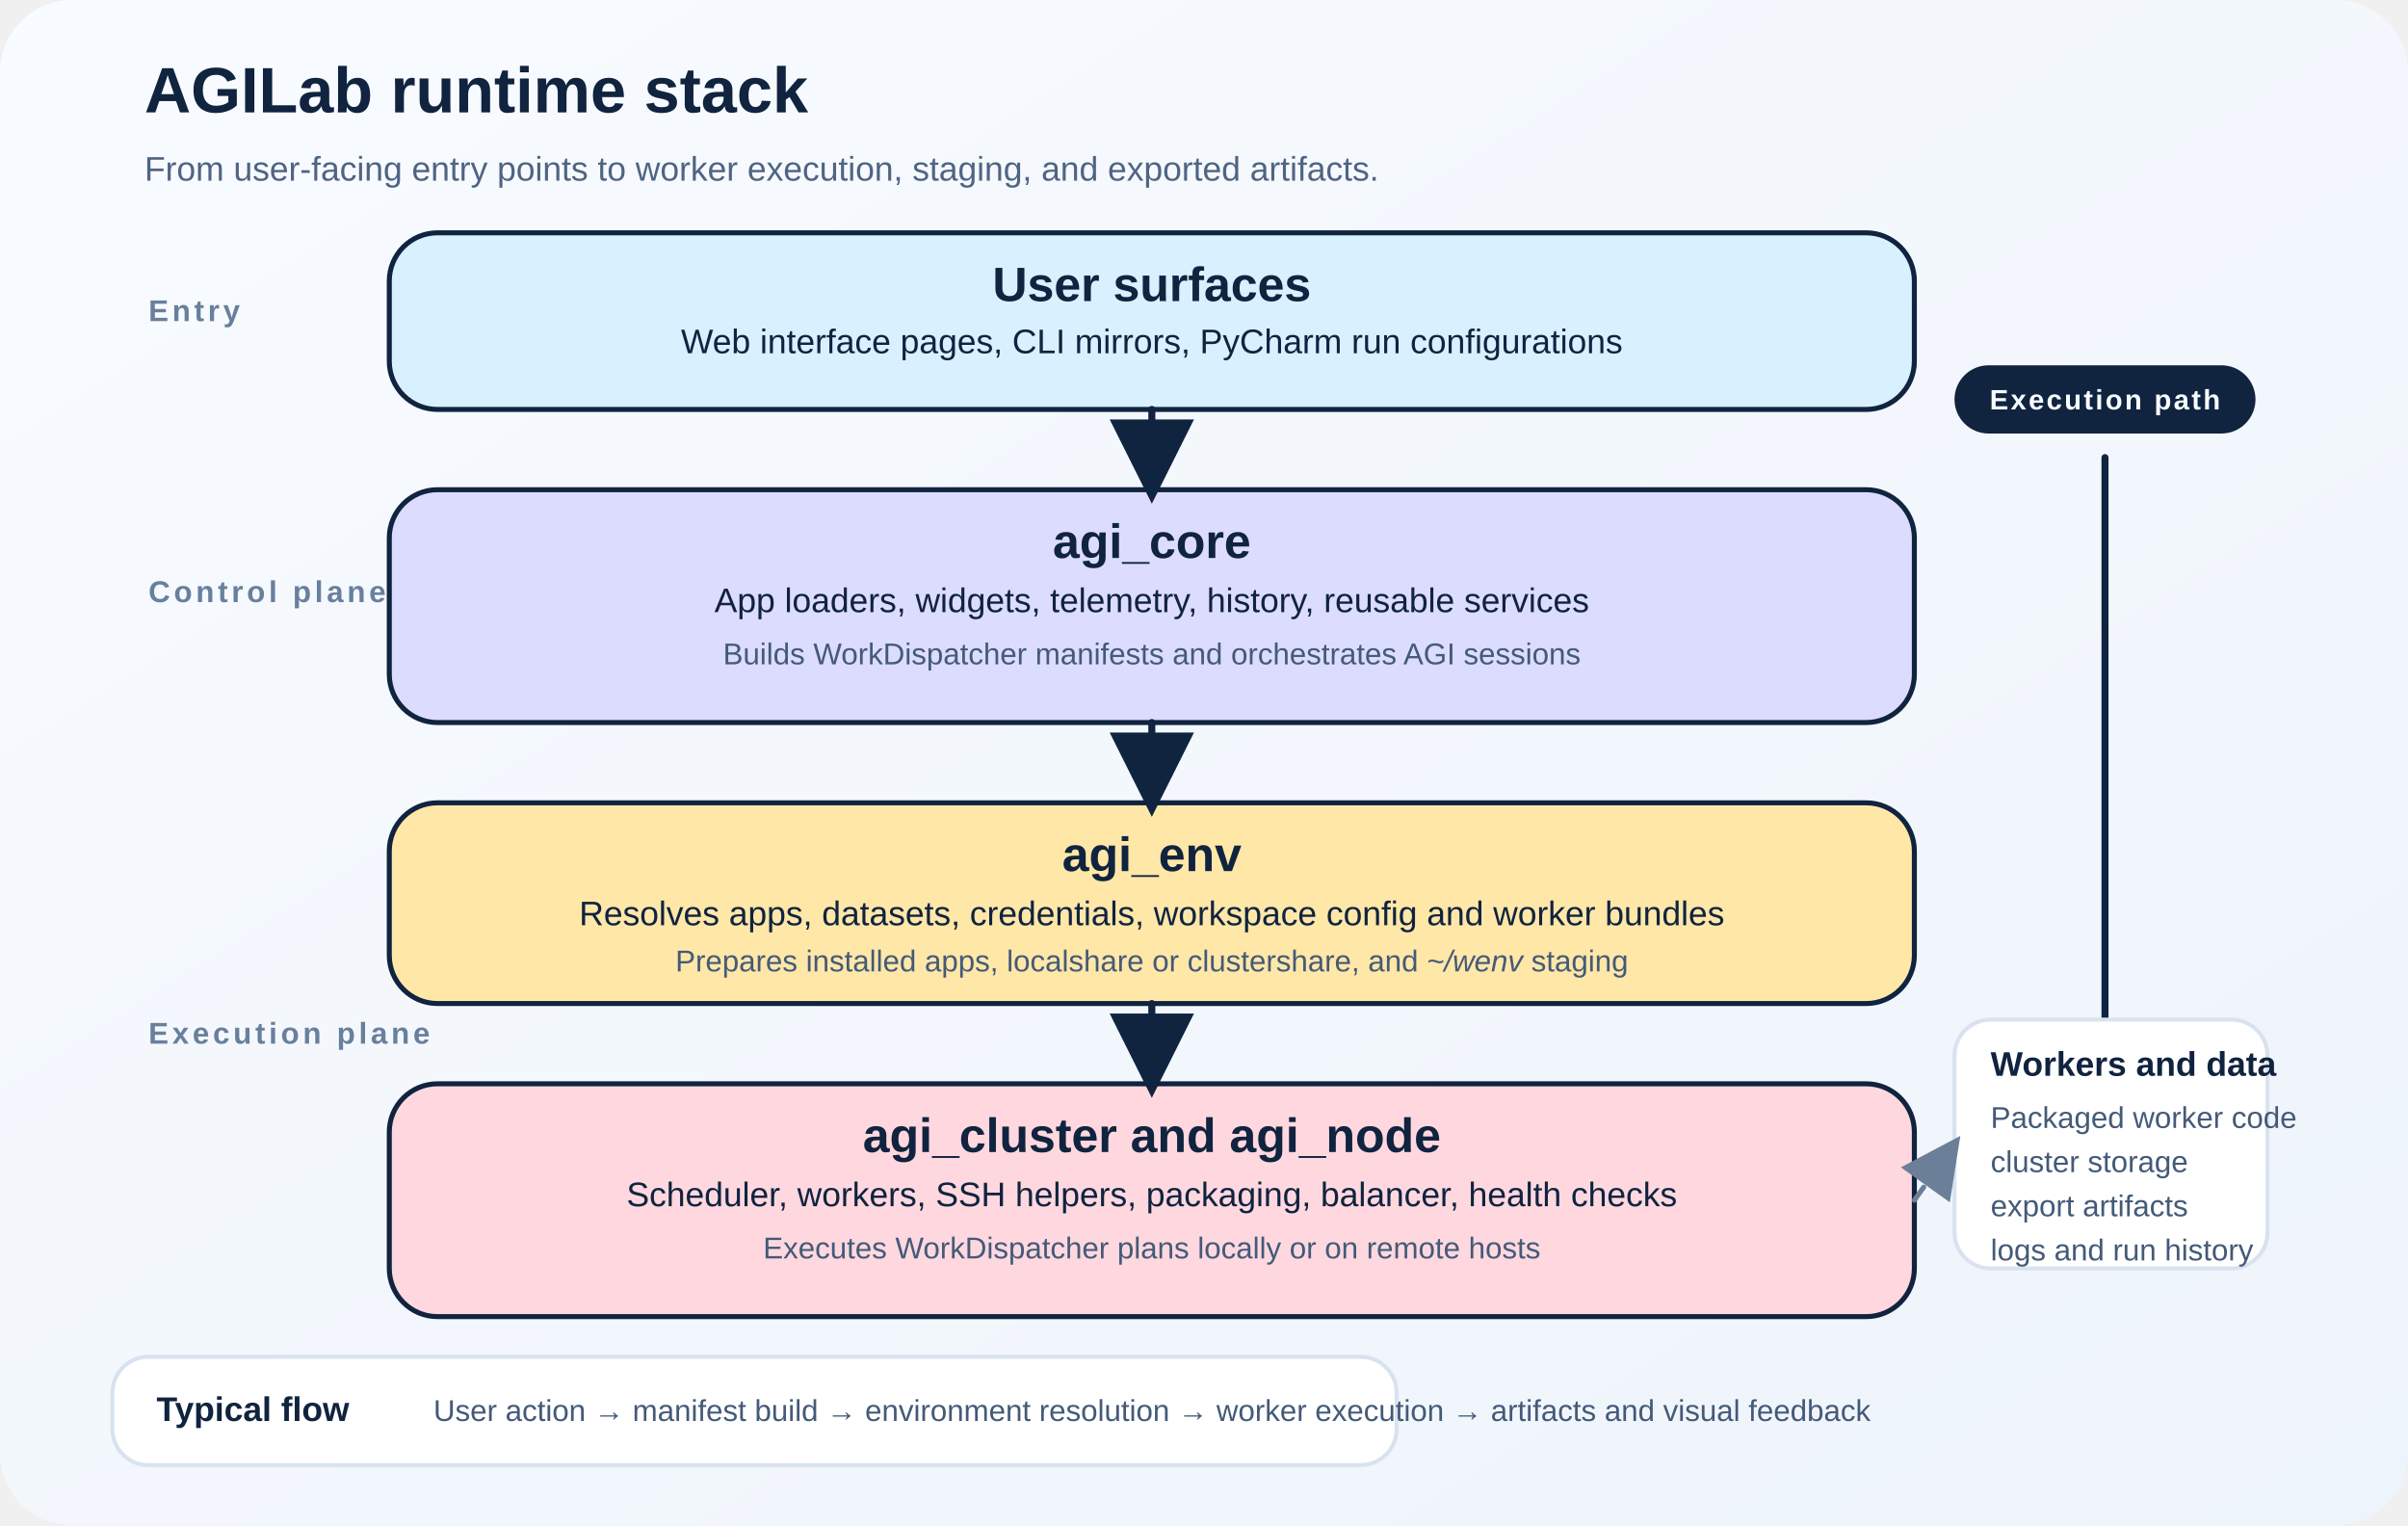
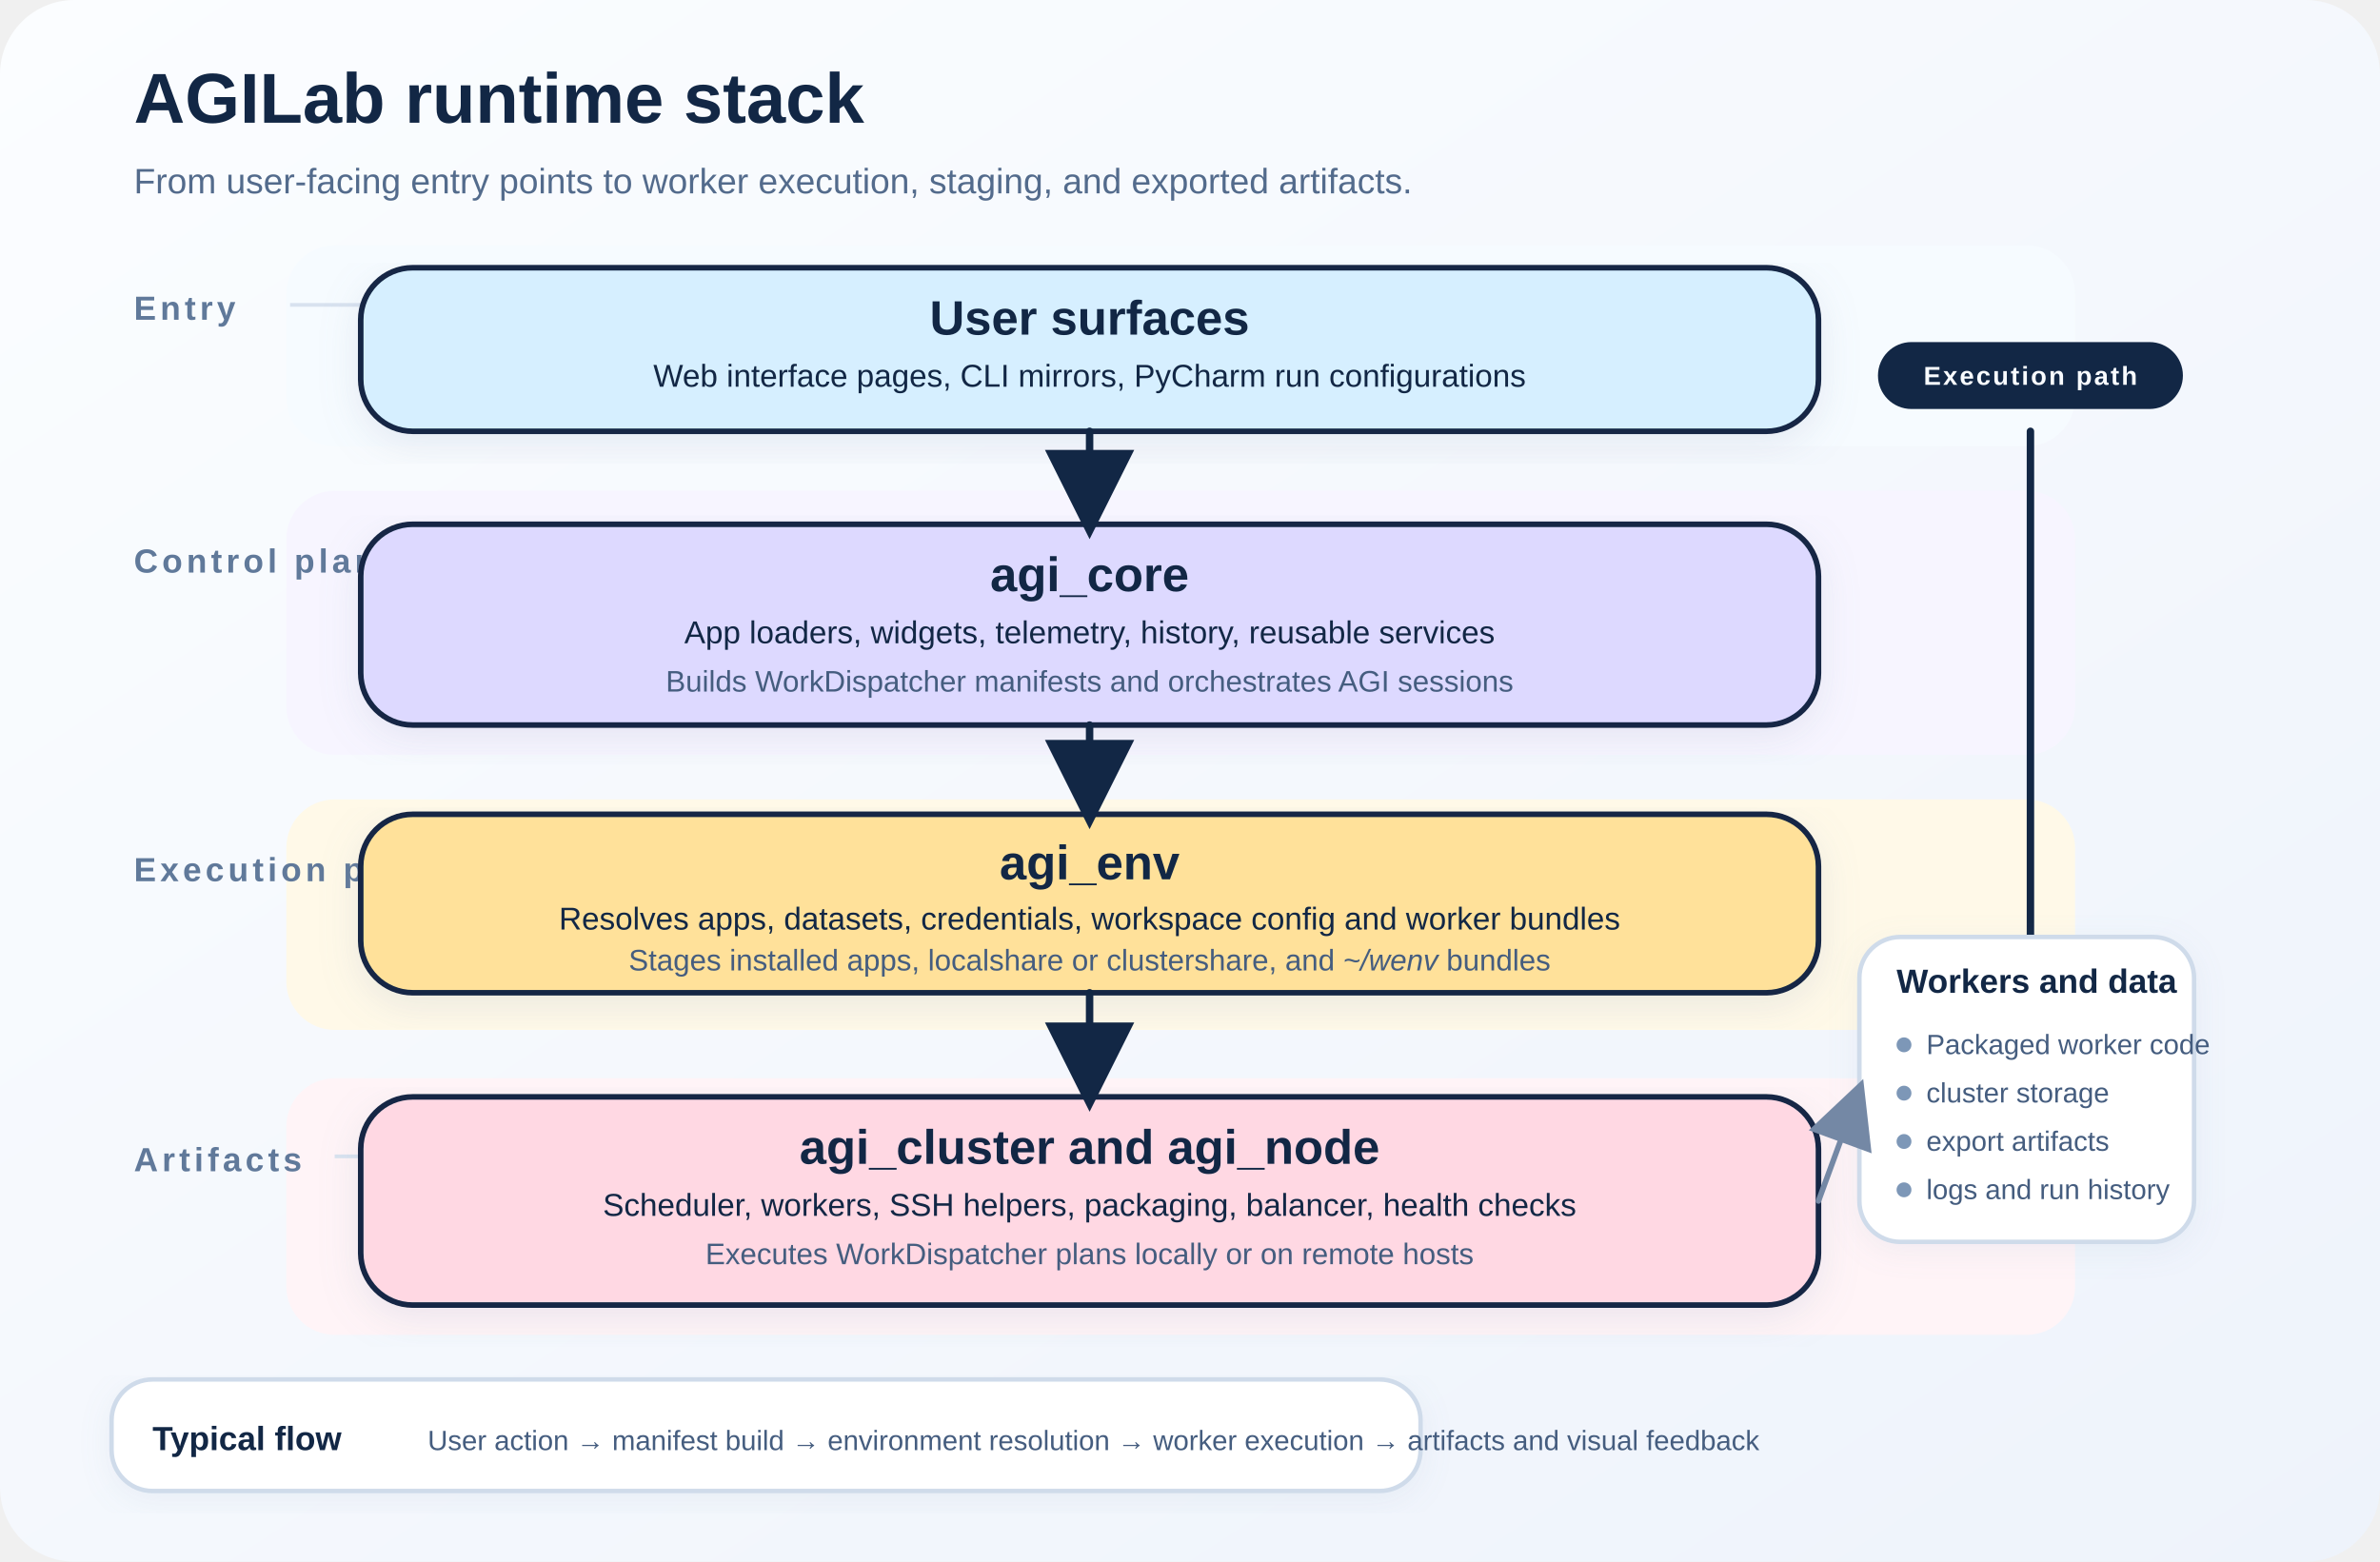
- <svg xmlns="http://www.w3.org/2000/svg" width="1200" height="760" viewBox="0 0 1200 760" role="img" aria-labelledby="title desc">
+ <svg xmlns="http://www.w3.org/2000/svg" width="1280" height="840" viewBox="0 0 1280 840" role="img" aria-labelledby="title desc">
  <defs>
    <style>
      text {
        font-family: "Aptos", "Segoe UI", "Helvetica Neue", Arial, sans-serif;
-         fill: #10233f;
+         fill: #122745;
      }
      .title {
-         font-size: 32px;
+         font-size: 38px;
        font-weight: 700;
      }
      .subtitle {
-         font-size: 17px;
-         fill: #4f6483;
+         font-size: 19px;
+         fill: #536b8c;
      }
      .lane-label {
-         font-size: 15px;
+         font-size: 18px;
        font-weight: 700;
        letter-spacing: 0.12em;
        text-transform: uppercase;
-         fill: #68809d;
+         fill: #60799a;
+       }
+       .lane-rule {
+         stroke: #d8e2ef;
+         stroke-width: 2;
      }
      .box {
-         stroke: #10233f;
-         stroke-width: 2.5;
-         rx: 24;
-         ry: 24;
+         stroke: #122745;
+         stroke-width: 3;
+         rx: 28;
+         ry: 28;
+         filter: url(#shadow);
      }
      .box-title {
-         font-size: 24px;
+         font-size: 26px;
        font-weight: 700;
      }
      .box-body {
        font-size: 17px;
      }
      .box-note {
-         font-size: 15px;
-         fill: #445a78;
+         font-size: 16px;
+         fill: #455d7f;
      }
      .callout {
-         stroke: #d9e2ef;
-         stroke-width: 2;
-         rx: 18;
-         ry: 18;
+         stroke: #cfdbea;
+         stroke-width: 2.4;
+         rx: 22;
+         ry: 22;
+         filter: url(#shadow-soft);
      }
      .callout-title {
-         font-size: 17px;
+         font-size: 18px;
        font-weight: 700;
      }
      .callout-body {
        font-size: 15px;
-         fill: #445a78;
+         fill: #455d7f;
      }
      .arrow {
-         stroke: #10233f;
-         stroke-width: 3.5;
+         stroke: #122745;
+         stroke-width: 4;
        stroke-linecap: round;
      }
      .arrow-soft {
-         stroke: #6b7f99;
-         stroke-width: 2.5;
+         stroke: #7488a5;
+         stroke-width: 3;
        stroke-linecap: round;
-         stroke-dasharray: 8 8;
      }
      .badge {
-         fill: #10233f;
+         fill: #122745;
      }
      .badge-text {
        font-size: 14px;
        font-weight: 700;
        fill: #f8fbff;
        letter-spacing: 0.08em;
        text-transform: uppercase;
      }
+       .bullet {
+         fill: #7d97b7;
+       }
    </style>
    <marker id="arrowhead" markerWidth="12" markerHeight="12" refX="10" refY="6" orient="auto">
-       <path d="M 0 0 L 12 6 L 0 12 z" fill="#10233f" />
+       <path d="M 0 0 L 12 6 L 0 12 z" fill="#122745" />
    </marker>
    <marker id="arrowhead-soft" markerWidth="12" markerHeight="12" refX="10" refY="6" orient="auto">
-       <path d="M 0 0 L 12 6 L 0 12 z" fill="#6b7f99" />
+       <path d="M 0 0 L 12 6 L 0 12 z" fill="#7488a5" />
    </marker>
    <linearGradient id="bg" x1="0%" y1="0%" x2="100%" y2="100%">
-       <stop offset="0%" stop-color="#f8fbff" />
-       <stop offset="100%" stop-color="#eef4fb" />
+       <stop offset="0%" stop-color="#fbfdff" />
+       <stop offset="100%" stop-color="#eef3fb" />
    </linearGradient>
+     <filter id="shadow" x="-10%" y="-10%" width="130%" height="130%">
+       <feDropShadow dx="0" dy="6" stdDeviation="10" flood-color="#90a5c1" flood-opacity="0.18" />
+     </filter>
+     <filter id="shadow-soft" x="-10%" y="-10%" width="130%" height="130%">
+       <feDropShadow dx="0" dy="4" stdDeviation="8" flood-color="#90a5c1" flood-opacity="0.12" />
+     </filter>
  </defs>
-   <rect width="1200" height="760" fill="url(#bg)" rx="36" ry="36" />
-   <g transform="translate(72,56)">
+   <rect width="1280" height="840" fill="url(#bg)" rx="40" ry="40" />
+   <rect x="154" y="132" width="962" height="108" fill="#f6fbff" rx="26" ry="26" />
+   <rect x="154" y="264" width="962" height="142" fill="#f7f5ff" rx="26" ry="26" />
+   <rect x="154" y="430" width="962" height="124" fill="#fff9e8" rx="26" ry="26" />
+   <rect x="154" y="580" width="962" height="138" fill="#fff4f7" rx="26" ry="26" />
+   <g transform="translate(72,66)">
    <text class="title" x="0" y="0">AGILab runtime stack</text>
-     <text class="subtitle" x="0" y="34">From user-facing entry points to worker execution, staging, and exported artifacts.</text>
+     <text class="subtitle" x="0" y="38">From user-facing entry points to worker execution, staging, and exported artifacts.</text>
  </g>
-   <g transform="translate(74,128)">
-     <text class="lane-label" x="0" y="32">Entry</text>
-     <text class="lane-label" x="0" y="172">Control plane</text>
-     <text class="lane-label" x="0" y="392">Execution plane</text>
-     <text class="lane-label" x="0" y="592">Artifacts</text>
+   <g transform="translate(72,138)">
+     <text class="lane-label" x="0" y="34">Entry</text>
+     <line class="lane-rule" x1="84" y1="26" x2="184" y2="26" />
+     <text class="lane-label" x="0" y="170">Control plane</text>
+     <line class="lane-rule" x1="148" y1="162" x2="184" y2="162" />
+     <text class="lane-label" x="0" y="336">Execution plane</text>
+     <line class="lane-rule" x1="182" y1="328" x2="184" y2="328" />
+     <text class="lane-label" x="0" y="492">Artifacts</text>
+     <line class="lane-rule" x1="108" y1="484" x2="184" y2="484" />
  </g>
-   <g transform="translate(194,116)">
-     <rect class="box" width="760" height="88" fill="#d9f0ff" />
-     <text class="box-title" x="380" y="34" text-anchor="middle">User surfaces</text>
-     <text class="box-body" x="380" y="60" text-anchor="middle">Web interface pages, CLI mirrors, PyCharm run configurations</text>
+   <g transform="translate(194,144)">
+     <rect class="box" width="784" height="88" fill="#d6efff" />
+     <text class="box-title" x="392" y="36" text-anchor="middle">User surfaces</text>
+     <text class="box-body" x="392" y="64" text-anchor="middle">Web interface pages, CLI mirrors, PyCharm run configurations</text>
  </g>
-   <g transform="translate(194,244)">
-     <rect class="box" width="760" height="116" fill="#dcdcff" />
-     <text class="box-title" x="380" y="34" text-anchor="middle">agi_core</text>
-     <text class="box-body" x="380" y="61" text-anchor="middle">App loaders, widgets, telemetry, history, reusable services</text>
-     <text class="box-note" x="380" y="87" text-anchor="middle">Builds WorkDispatcher manifests and orchestrates AGI sessions</text>
+   <g transform="translate(194,282)">
+     <rect class="box" width="784" height="108" fill="#ddd9ff" />
+     <text class="box-title" x="392" y="36" text-anchor="middle">agi_core</text>
+     <text class="box-body" x="392" y="64" text-anchor="middle">App loaders, widgets, telemetry, history, reusable services</text>
+     <text class="box-note" x="392" y="90" text-anchor="middle">Builds WorkDispatcher manifests and orchestrates AGI sessions</text>
  </g>
-   <g transform="translate(194,400)">
-     <rect class="box" width="760" height="100" fill="#ffe7a8" />
-     <text class="box-title" x="380" y="34" text-anchor="middle">agi_env</text>
-     <text class="box-body" x="380" y="61" text-anchor="middle">Resolves apps, datasets, credentials, workspace config and worker bundles</text>
-     <text class="box-note" x="380" y="84" text-anchor="middle">Prepares installed apps, localshare or clustershare, and <tspan font-style="italic">~/wenv</tspan> staging</text>
+   <g transform="translate(194,438)">
+     <rect class="box" width="784" height="96" fill="#ffe19a" />
+     <text class="box-title" x="392" y="35" text-anchor="middle">agi_env</text>
+     <text class="box-body" x="392" y="62" text-anchor="middle">Resolves apps, datasets, credentials, workspace config and worker bundles</text>
+     <text class="box-note" x="392" y="84" text-anchor="middle">Stages installed apps, localshare or clustershare, and <tspan font-style="italic">~/wenv</tspan> bundles</text>
  </g>
-   <g transform="translate(194,540)">
-     <rect class="box" width="760" height="116" fill="#ffd8df" />
-     <text class="box-title" x="380" y="34" text-anchor="middle">agi_cluster and agi_node</text>
-     <text class="box-body" x="380" y="61" text-anchor="middle">Scheduler, workers, SSH helpers, packaging, balancer, health checks</text>
-     <text class="box-note" x="380" y="87" text-anchor="middle">Executes WorkDispatcher plans locally or on remote hosts</text>
+   <g transform="translate(194,590)">
+     <rect class="box" width="784" height="112" fill="#ffd8e3" />
+     <text class="box-title" x="392" y="36" text-anchor="middle">agi_cluster and agi_node</text>
+     <text class="box-body" x="392" y="64" text-anchor="middle">Scheduler, workers, SSH helpers, packaging, balancer, health checks</text>
+     <text class="box-note" x="392" y="90" text-anchor="middle">Executes WorkDispatcher plans locally or on remote hosts</text>
  </g>
-   <g transform="translate(974,182)">
-     <rect class="badge" width="150" height="34" rx="17" ry="17" />
-     <text class="badge-text" x="75" y="22" text-anchor="middle">Execution path</text>
-     <line class="arrow" x1="75" y1="46" x2="75" y2="434" marker-end="url(#arrowhead)" />
+   <g transform="translate(1010,184)">
+     <rect class="badge" width="164" height="36" rx="18" ry="18" />
+     <text class="badge-text" x="82" y="23" text-anchor="middle">Execution path</text>
+     <line class="arrow" x1="82" y1="48" x2="82" y2="378" marker-end="url(#arrowhead)" />
  </g>
-   <g transform="translate(974,508)">
-     <rect class="callout" width="156" height="124" fill="#ffffff" />
-     <text class="callout-title" x="18" y="28">Workers and data</text>
-     <text class="callout-body" x="18" y="54">Packaged worker code</text>
-     <text class="callout-body" x="18" y="76">cluster storage</text>
-     <text class="callout-body" x="18" y="98">export artifacts</text>
-     <text class="callout-body" x="18" y="120">logs and run history</text>
+   <g transform="translate(1000,504)">
+     <rect class="callout" width="180" height="164" fill="#ffffff" />
+     <text class="callout-title" x="20" y="30">Workers and data</text>
+     <circle class="bullet" cx="24" cy="58" r="4" />
+     <text class="callout-body" x="36" y="63">Packaged worker code</text>
+     <circle class="bullet" cx="24" cy="84" r="4" />
+     <text class="callout-body" x="36" y="89">cluster storage</text>
+     <circle class="bullet" cx="24" cy="110" r="4" />
+     <text class="callout-body" x="36" y="115">export artifacts</text>
+     <circle class="bullet" cx="24" cy="136" r="4" />
+     <text class="callout-body" x="36" y="141">logs and run history</text>
  </g>
-   <g transform="translate(56,676)">
-     <rect class="callout" width="640" height="54" fill="#ffffff" />
-     <text class="callout-title" x="22" y="32">Typical flow</text>
-     <text class="callout-body" x="160" y="32">User action → manifest build → environment resolution → worker execution → artifacts and visual feedback</text>
+   <g transform="translate(60,742)">
+     <rect class="callout" width="704" height="60" fill="#ffffff" />
+     <text class="callout-title" x="22" y="38">Typical flow</text>
+     <text class="callout-body" x="170" y="38">User action → manifest build → environment resolution → worker execution → artifacts and visual feedback</text>
  </g>
-   <line class="arrow" x1="574" y1="204" x2="574" y2="244" marker-end="url(#arrowhead)" />
-   <line class="arrow" x1="574" y1="360" x2="574" y2="400" marker-end="url(#arrowhead)" />
-   <line class="arrow" x1="574" y1="500" x2="574" y2="540" marker-end="url(#arrowhead)" />
-   <line class="arrow-soft" x1="954" y1="598" x2="974" y2="570" marker-end="url(#arrowhead-soft)" />
+   <line class="arrow" x1="586" y1="232" x2="586" y2="282" marker-end="url(#arrowhead)" />
+   <line class="arrow" x1="586" y1="390" x2="586" y2="438" marker-end="url(#arrowhead)" />
+   <line class="arrow" x1="586" y1="534" x2="586" y2="590" marker-end="url(#arrowhead)" />
+   <line class="arrow-soft" x1="978" y1="646" x2="1000" y2="586" marker-end="url(#arrowhead-soft)" />
</svg>
